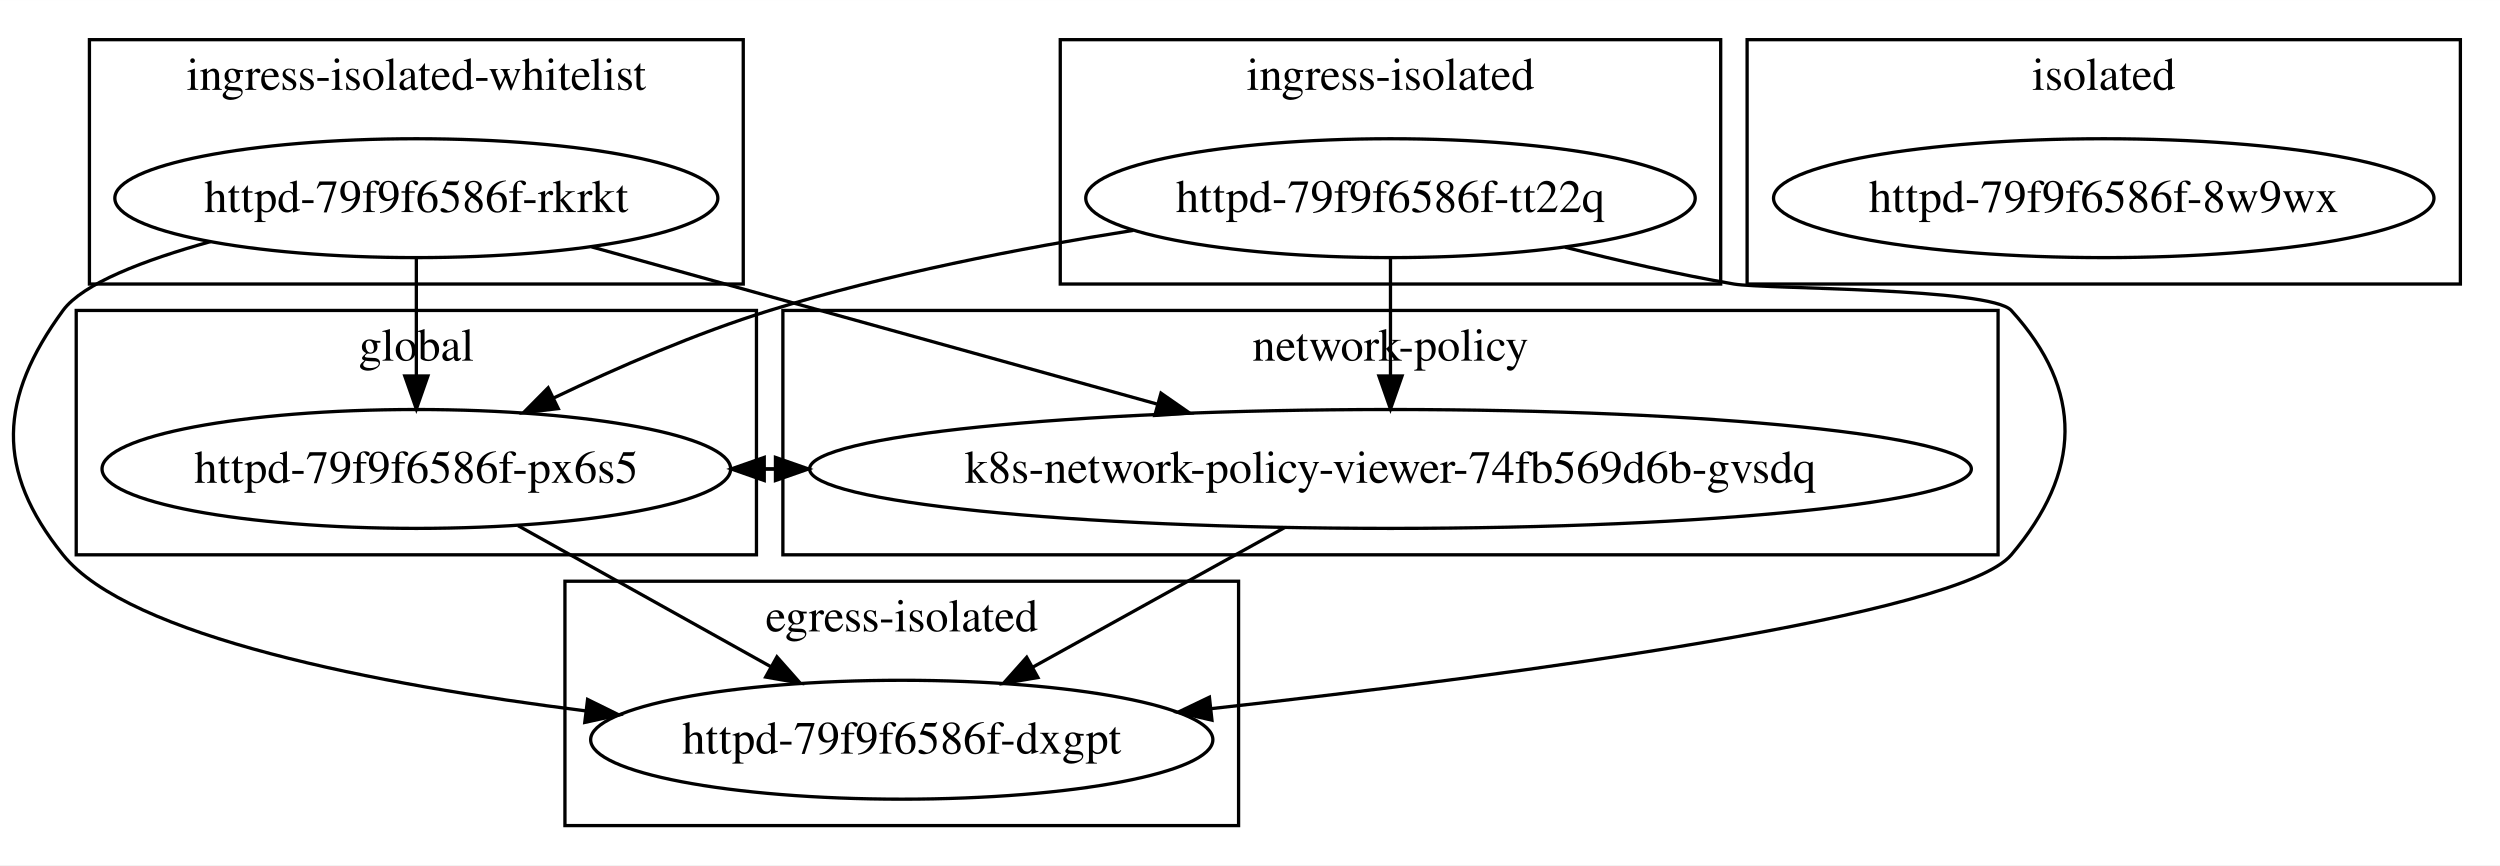
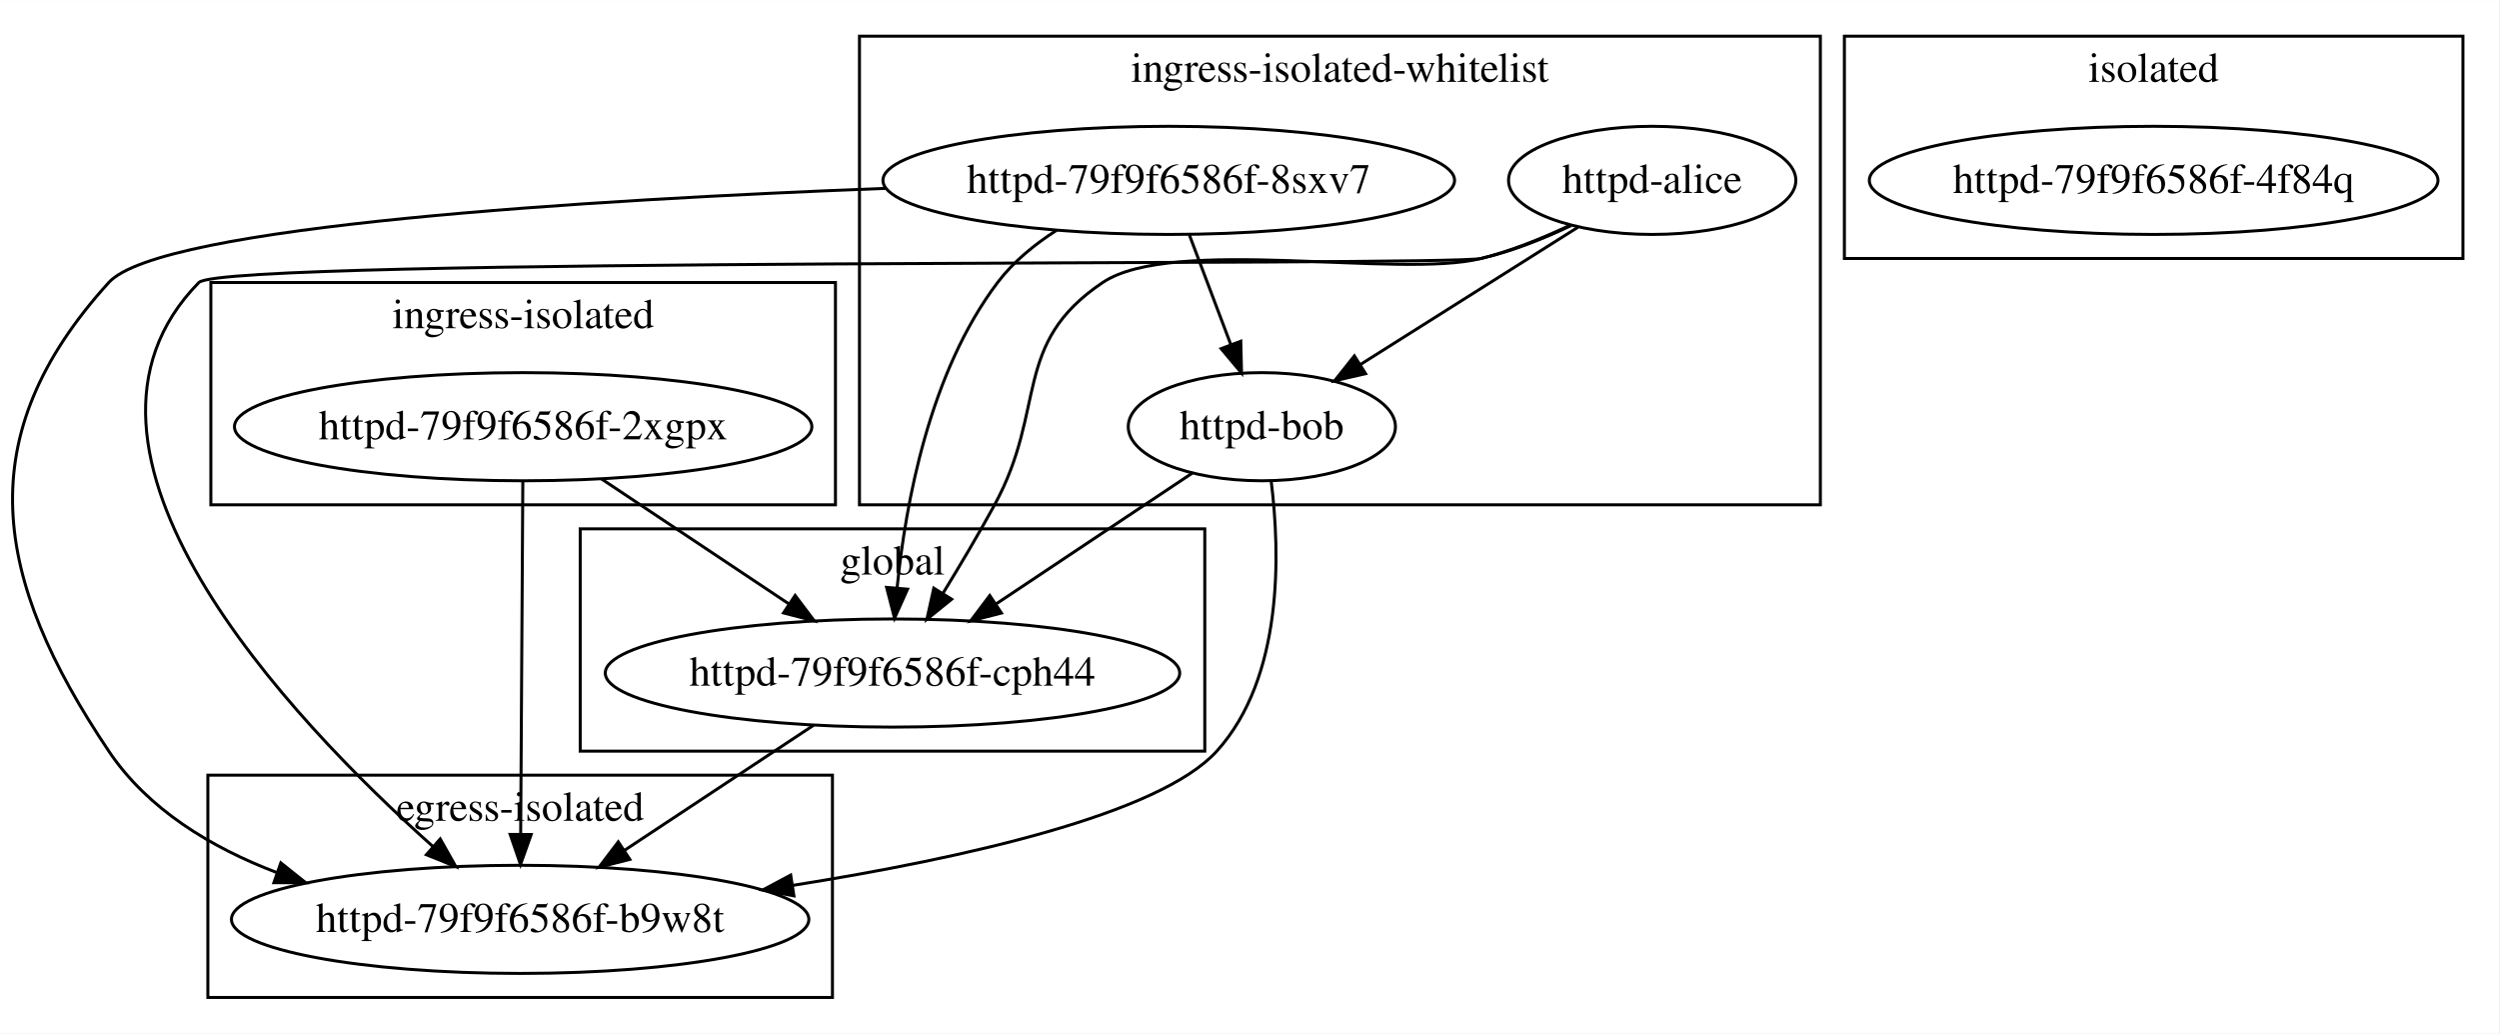
- <svg xmlns="http://www.w3.org/2000/svg" width="757pt" height="262pt" viewBox="0.00 0.00 757.08 262.00">
-   <g id="graph0" class="graph" transform="scale(1 1) rotate(0) translate(4 258)">
-     <polygon fill="#ffffff" stroke="transparent" points="-4,4 -4,-258 753.081,-258 753.081,4 -4,4" />
+ <svg xmlns="http://www.w3.org/2000/svg" width="832pt" height="344pt" viewBox="0.00 0.00 832.23 344.00">
+   <g id="graph0" class="graph" transform="scale(1 1) rotate(0) translate(4 340)">
+     <polygon fill="#ffffff" stroke="transparent" points="-4,4 -4,-340 828.225,-340 828.225,4 -4,4" />
    <g id="clust1" class="cluster">
-       <polygon fill="none" stroke="#000000" points="167.081,-8 167.081,-82 371.081,-82 371.081,-8 167.081,-8" />
-       <text text-anchor="middle" x="269.081" y="-66.8" font-family="Times,serif" font-size="14.00" fill="#000000">egress-isolated</text>
+       <polygon fill="none" stroke="#000000" points="282.225,-172 282.225,-328 602.225,-328 602.225,-172 282.225,-172" />
+       <text text-anchor="middle" x="442.225" y="-312.8" font-family="Times,serif" font-size="14.00" fill="#000000">ingress-isolated-whitelist</text>
    </g>
    <g id="clust2" class="cluster">
-       <polygon fill="none" stroke="#000000" points="19.081,-90 19.081,-164 225.081,-164 225.081,-90 19.081,-90" />
-       <text text-anchor="middle" x="122.081" y="-148.8" font-family="Times,serif" font-size="14.00" fill="#000000">global</text>
+       <polygon fill="none" stroke="#000000" points="66.225,-172 66.225,-246 274.225,-246 274.225,-172 66.225,-172" />
+       <text text-anchor="middle" x="170.225" y="-230.8" font-family="Times,serif" font-size="14.00" fill="#000000">ingress-isolated</text>
    </g>
    <g id="clust3" class="cluster">
-       <polygon fill="none" stroke="#000000" points="23.081,-172 23.081,-246 221.081,-246 221.081,-172 23.081,-172" />
-       <text text-anchor="middle" x="122.081" y="-230.8" font-family="Times,serif" font-size="14.00" fill="#000000">ingress-isolated-whitelist</text>
+       <polygon fill="none" stroke="#000000" points="610.225,-254 610.225,-328 816.225,-328 816.225,-254 610.225,-254" />
+       <text text-anchor="middle" x="713.225" y="-312.8" font-family="Times,serif" font-size="14.00" fill="#000000">isolated</text>
    </g>
    <g id="clust4" class="cluster">
-       <polygon fill="none" stroke="#000000" points="317.081,-172 317.081,-246 517.081,-246 517.081,-172 317.081,-172" />
-       <text text-anchor="middle" x="417.081" y="-230.8" font-family="Times,serif" font-size="14.00" fill="#000000">ingress-isolated</text>
+       <polygon fill="none" stroke="#000000" points="65.225,-8 65.225,-82 273.225,-82 273.225,-8 65.225,-8" />
+       <text text-anchor="middle" x="169.225" y="-66.8" font-family="Times,serif" font-size="14.00" fill="#000000">egress-isolated</text>
    </g>
    <g id="clust5" class="cluster">
-       <polygon fill="none" stroke="#000000" points="525.081,-172 525.081,-246 741.081,-246 741.081,-172 525.081,-172" />
-       <text text-anchor="middle" x="633.081" y="-230.8" font-family="Times,serif" font-size="14.00" fill="#000000">isolated</text>
-     </g>
-     <g id="clust6" class="cluster">
-       <polygon fill="none" stroke="#000000" points="233.081,-90 233.081,-164 601.081,-164 601.081,-90 233.081,-90" />
-       <text text-anchor="middle" x="417.081" y="-148.8" font-family="Times,serif" font-size="14.00" fill="#000000">network-policy</text>
+       <polygon fill="none" stroke="#000000" points="189.225,-90 189.225,-164 397.225,-164 397.225,-90 189.225,-90" />
+       <text text-anchor="middle" x="293.225" y="-148.8" font-family="Times,serif" font-size="14.00" fill="#000000">global</text>
    </g>
    <g id="node1" class="node">
-       <ellipse fill="none" stroke="#000000" cx="269.081" cy="-34" rx="94.214" ry="18" />
-       <text text-anchor="middle" x="269.081" y="-29.8" font-family="Times,serif" font-size="14.00" fill="#000000">httpd-79f9f6586f-dxgpt</text>
+       <ellipse fill="none" stroke="#000000" cx="385.225" cy="-280" rx="95.183" ry="18" />
+       <text text-anchor="middle" x="385.225" y="-275.8" font-family="Times,serif" font-size="14.00" fill="#000000">httpd-79f9f6586f-8sxv7</text>
+     </g>
+     <g id="node3" class="node">
+       <ellipse fill="none" stroke="#000000" cx="416.225" cy="-198" rx="44.492" ry="18" />
+       <text text-anchor="middle" x="416.225" y="-193.8" font-family="Times,serif" font-size="14.00" fill="#000000">httpd-bob</text>
+     </g>
+     <g id="edge3" class="edge">
+       <path fill="none" stroke="#000000" d="M392.105,-261.801C396.147,-251.112 401.334,-237.389 405.862,-225.412" />
+       <polygon fill="#000000" stroke="#000000" points="409.209,-226.457 409.471,-215.865 402.661,-223.982 409.209,-226.457" />
+     </g>
+     <g id="node6" class="node">
+       <ellipse fill="none" stroke="#000000" cx="169.225" cy="-34" rx="96.143" ry="18" />
+       <text text-anchor="middle" x="169.225" y="-29.8" font-family="Times,serif" font-size="14.00" fill="#000000">httpd-79f9f6586f-b9w8t</text>
+     </g>
+     <g id="edge1" class="edge">
+       <path fill="none" stroke="#000000" d="M290.938,-277.344C192.299,-273.568 49.379,-264.885 32.225,-246 -14.391,-194.678 -6.429,-147.559 32.225,-90 45.265,-70.582 66.354,-57.893 88.119,-49.603" />
+       <polygon fill="#000000" stroke="#000000" points="89.525,-52.818 97.801,-46.204 87.207,-46.214 89.525,-52.818" />
+     </g>
+     <g id="node7" class="node">
+       <ellipse fill="none" stroke="#000000" cx="293.225" cy="-116" rx="95.65" ry="18" />
+       <text text-anchor="middle" x="293.225" y="-111.8" font-family="Times,serif" font-size="14.00" fill="#000000">httpd-79f9f6586f-cph44</text>
+     </g>
+     <g id="edge2" class="edge">
+       <path fill="none" stroke="#000000" d="M347.858,-263.378C340.493,-258.661 333.441,-252.89 328.225,-246 305.583,-216.091 297.575,-172.587 294.751,-144.291" />
+       <polygon fill="#000000" stroke="#000000" points="298.232,-143.921 293.902,-134.251 291.257,-144.51 298.232,-143.921" />
    </g>
    <g id="node2" class="node">
-       <ellipse fill="none" stroke="#000000" cx="122.081" cy="-116" rx="95.183" ry="18" />
-       <text text-anchor="middle" x="122.081" y="-111.8" font-family="Times,serif" font-size="14.00" fill="#000000">httpd-79f9f6586f-px6s5</text>
+       <ellipse fill="none" stroke="#000000" cx="546.225" cy="-280" rx="47.841" ry="18" />
+       <text text-anchor="middle" x="546.225" y="-275.8" font-family="Times,serif" font-size="14.00" fill="#000000">httpd-alice</text>
    </g>
-     <g id="edge1" class="edge">
-       <path fill="none" stroke="#000000" d="M152.897,-98.81C175.143,-86.4 205.374,-69.537 229.421,-56.123" />
-       <polygon fill="#000000" stroke="#000000" points="231.277,-59.096 238.305,-51.167 227.867,-52.982 231.277,-59.096" />
-     </g>
-     <g id="node6" class="node">
-       <ellipse fill="none" stroke="#000000" cx="417.081" cy="-116" rx="175.913" ry="18" />
-       <text text-anchor="middle" x="417.081" y="-111.8" font-family="Times,serif" font-size="14.00" fill="#000000">k8s-network-policy-viewer-74fb569d6b-gvsdq</text>
-     </g>
-     <g id="edge2" class="edge">
-       <path fill="none" stroke="#000000" d="M217.437,-116C221.824,-116 226.211,-116 230.597,-116" />
-       <polygon fill="#000000" stroke="#000000" points="230.833,-119.5 240.833,-116 230.833,-112.5 230.833,-119.5" />
-     </g>
-     <g id="node3" class="node">
-       <ellipse fill="none" stroke="#000000" cx="122.081" cy="-198" rx="91.307" ry="18" />
-       <text text-anchor="middle" x="122.081" y="-193.8" font-family="Times,serif" font-size="14.00" fill="#000000">httpd-79f9f6586f-rkrkt</text>
-     </g>
-     <g id="edge3" class="edge">
-       <path fill="none" stroke="#000000" d="M59.748,-184.846C39.666,-179.257 21.036,-172.141 15.081,-164 -4.337,-137.455 -5.52,-115.638 15.081,-90 35.016,-65.191 110.006,-50.724 173.379,-42.733" />
-       <polygon fill="#000000" stroke="#000000" points="173.937,-46.19 183.44,-41.505 173.089,-39.242 173.937,-46.19" />
+     <g id="edge6" class="edge">
+       <path fill="none" stroke="#000000" d="M521.467,-264.383C500.916,-251.42 471.516,-232.876 449.012,-218.681" />
+       <polygon fill="#000000" stroke="#000000" points="450.776,-215.656 440.451,-213.281 447.042,-221.576 450.776,-215.656" />
    </g>
    <g id="edge4" class="edge">
-       <path fill="none" stroke="#000000" d="M122.081,-179.802C122.081,-169.398 122.081,-156.121 122.081,-144.377" />
-       <polygon fill="#000000" stroke="#000000" points="125.581,-144.148 122.081,-134.148 118.581,-144.148 125.581,-144.148" />
+       <path fill="none" stroke="#000000" d="M519.193,-264.937C509.969,-260.547 499.408,-256.313 489.225,-254 477.657,-251.372 70.535,-254.467 62.225,-246 7.515,-190.255 92.383,-100.911 140.202,-58.228" />
+       <polygon fill="#000000" stroke="#000000" points="142.607,-60.775 147.814,-51.547 137.989,-55.514 142.607,-60.775" />
    </g>
    <g id="edge5" class="edge">
-       <path fill="none" stroke="#000000" d="M175.162,-183.245C223.005,-169.947 293.711,-150.293 346.342,-135.663" />
-       <polygon fill="#000000" stroke="#000000" points="347.584,-138.951 356.282,-132.9 345.71,-132.206 347.584,-138.951" />
+       <path fill="none" stroke="#000000" d="M518.841,-265.066C509.681,-260.741 499.248,-256.513 489.225,-254 462.011,-247.176 386.527,-261.626 363.225,-246 332.849,-225.63 344.735,-204.111 327.225,-172 321.916,-162.264 315.719,-151.821 310.081,-142.622" />
+       <polygon fill="#000000" stroke="#000000" points="312.925,-140.566 304.683,-133.91 306.975,-144.254 312.925,-140.566" />
+     </g>
+     <g id="edge7" class="edge">
+       <path fill="none" stroke="#000000" d="M419.35,-179.78C422.308,-156.006 423.464,-114.553 401.225,-90 382.103,-68.888 316.598,-54.3 260.049,-45.318" />
+       <polygon fill="#000000" stroke="#000000" points="260.389,-41.829 249.972,-43.761 259.32,-48.747 260.389,-41.829" />
+     </g>
+     <g id="edge8" class="edge">
+       <path fill="none" stroke="#000000" d="M393.09,-182.576C374.701,-170.317 348.692,-152.978 327.827,-139.068" />
+       <polygon fill="#000000" stroke="#000000" points="329.5,-135.976 319.238,-133.341 325.617,-141.801 329.5,-135.976" />
    </g>
    <g id="node4" class="node">
-       <ellipse fill="none" stroke="#000000" cx="417.081" cy="-198" rx="92.284" ry="18" />
-       <text text-anchor="middle" x="417.081" y="-193.8" font-family="Times,serif" font-size="14.00" fill="#000000">httpd-79f9f6586f-tt22q</text>
+       <ellipse fill="none" stroke="#000000" cx="170.225" cy="-198" rx="96.143" ry="18" />
+       <text text-anchor="middle" x="170.225" y="-193.8" font-family="Times,serif" font-size="14.00" fill="#000000">httpd-79f9f6586f-2xgpx</text>
    </g>
-     <g id="edge6" class="edge">
-       <path fill="none" stroke="#000000" d="M469.93,-183.158C486.225,-179.023 504.297,-174.881 521.081,-172 530.321,-170.414 598.774,-170.937 605.081,-164 627.207,-139.667 626.34,-115.095 605.081,-90 589.452,-71.551 456.668,-53.82 362.792,-43.418" />
-       <polygon fill="#000000" stroke="#000000" points="363.015,-39.922 352.693,-42.311 362.252,-46.88 363.015,-39.922" />
+     <g id="edge9" class="edge">
+       <path fill="none" stroke="#000000" d="M170.114,-179.822C169.941,-151.377 169.604,-96.115 169.398,-62.39" />
+       <polygon fill="#000000" stroke="#000000" points="172.898,-62.237 169.337,-52.259 165.898,-62.28 172.898,-62.237" />
    </g>
-     <g id="edge7" class="edge">
-       <path fill="none" stroke="#000000" d="M339.232,-188.26C304.987,-182.87 264.567,-174.989 229.081,-164 206.852,-157.116 183.143,-146.811 163.707,-137.512" />
-       <polygon fill="#000000" stroke="#000000" points="165.057,-134.277 154.534,-133.047 161.993,-140.571 165.057,-134.277" />
-     </g>
-     <g id="edge8" class="edge">
-       <path fill="none" stroke="#000000" d="M417.081,-179.802C417.081,-169.398 417.081,-156.121 417.081,-144.377" />
-       <polygon fill="#000000" stroke="#000000" points="420.581,-144.148 417.081,-134.148 413.581,-144.148 420.581,-144.148" />
+     <g id="edge10" class="edge">
+       <path fill="none" stroke="#000000" d="M196.31,-180.61C214.493,-168.488 238.941,-152.189 258.733,-138.995" />
+       <polygon fill="#000000" stroke="#000000" points="260.799,-141.824 267.178,-133.365 256.916,-136 260.799,-141.824" />
    </g>
    <g id="node5" class="node">
-       <ellipse fill="none" stroke="#000000" cx="633.081" cy="-198" rx="100.002" ry="18" />
-       <text text-anchor="middle" x="633.081" y="-193.8" font-family="Times,serif" font-size="14.00" fill="#000000">httpd-79f9f6586f-8w9wx</text>
+       <ellipse fill="none" stroke="#000000" cx="713.225" cy="-280" rx="94.69" ry="18" />
+       <text text-anchor="middle" x="713.225" y="-275.8" font-family="Times,serif" font-size="14.00" fill="#000000">httpd-79f9f6586f-4f84q</text>
    </g>
-     <g id="edge9" class="edge">
-       <path fill="none" stroke="#000000" d="M384.967,-98.207C362.578,-85.802 332.561,-69.171 308.687,-55.944" />
-       <polygon fill="#000000" stroke="#000000" points="310.309,-52.842 299.866,-51.057 306.917,-58.965 310.309,-52.842" />
-     </g>
-     <g id="edge10" class="edge">
-       <path fill="none" stroke="#000000" d="M240.833,-116C236.446,-116 232.06,-116 227.673,-116" />
-       <polygon fill="#000000" stroke="#000000" points="227.437,-112.5 217.437,-116 227.437,-119.5 227.437,-112.5" />
+     <g id="edge11" class="edge">
+       <path fill="none" stroke="#000000" d="M266.928,-98.61C248.597,-86.488 223.951,-70.189 203.998,-56.995" />
+       <polygon fill="#000000" stroke="#000000" points="205.756,-53.962 195.485,-51.365 201.895,-59.8 205.756,-53.962" />
    </g>
  </g>
</svg>
